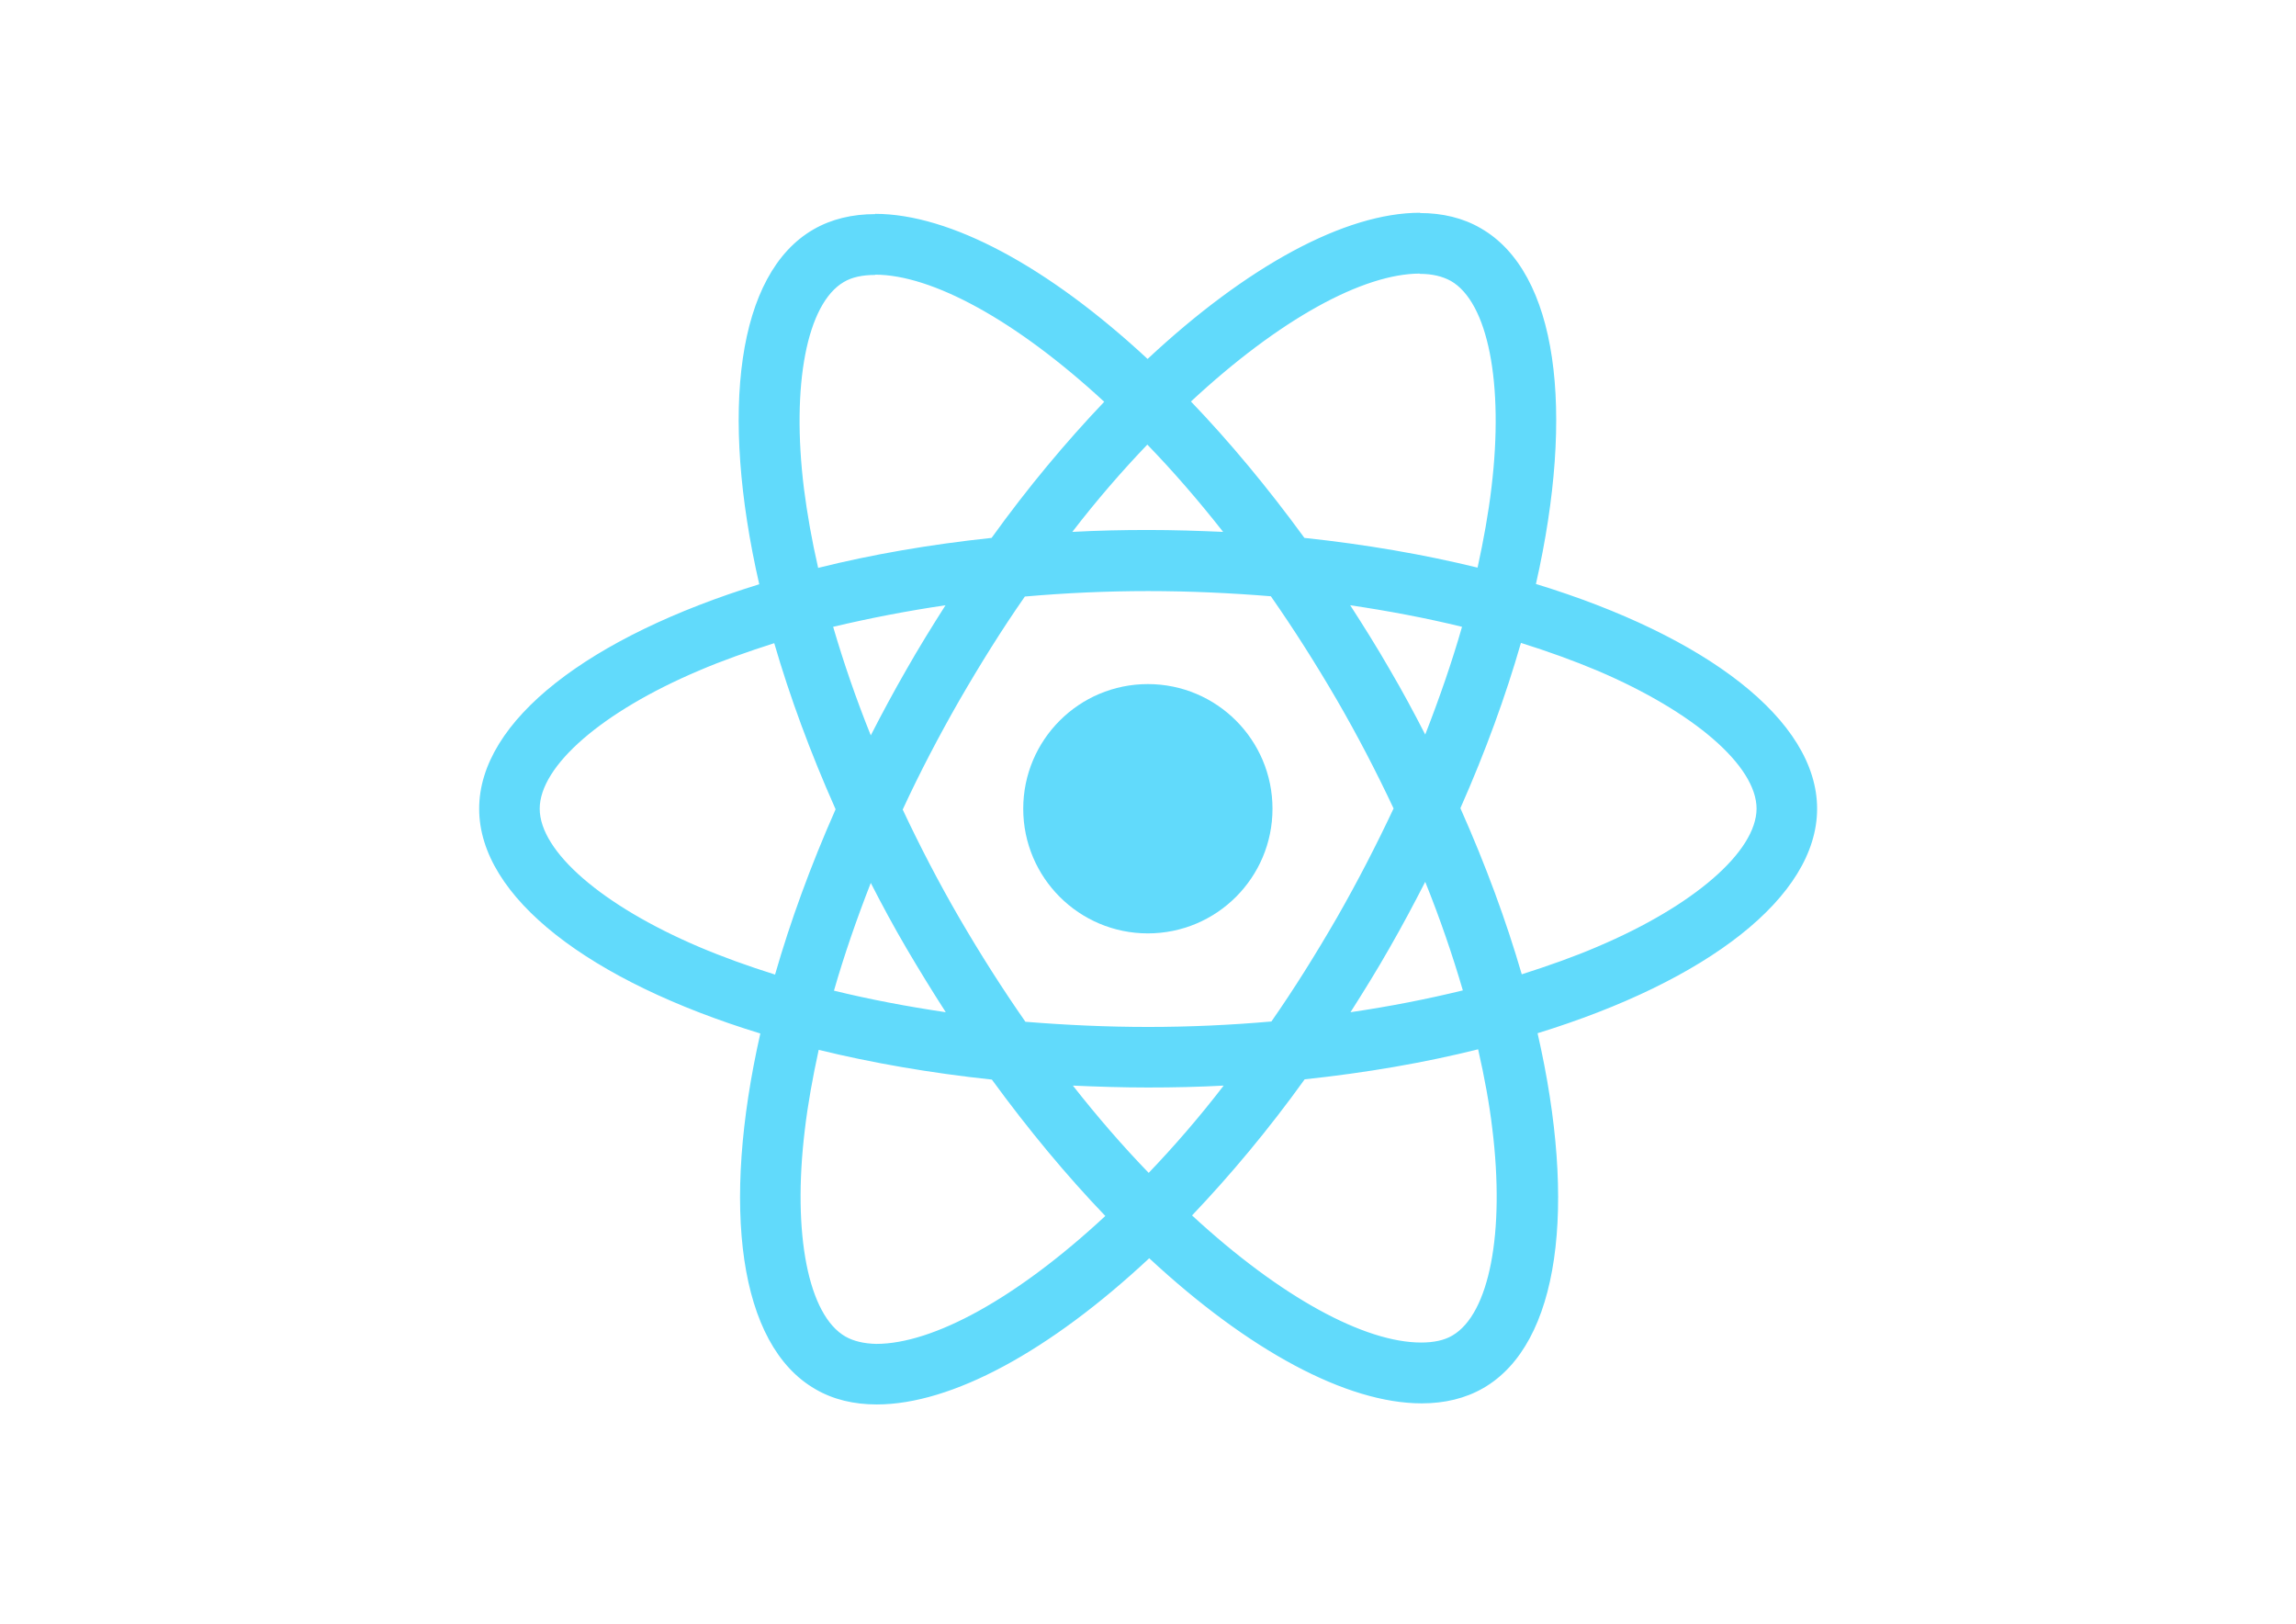
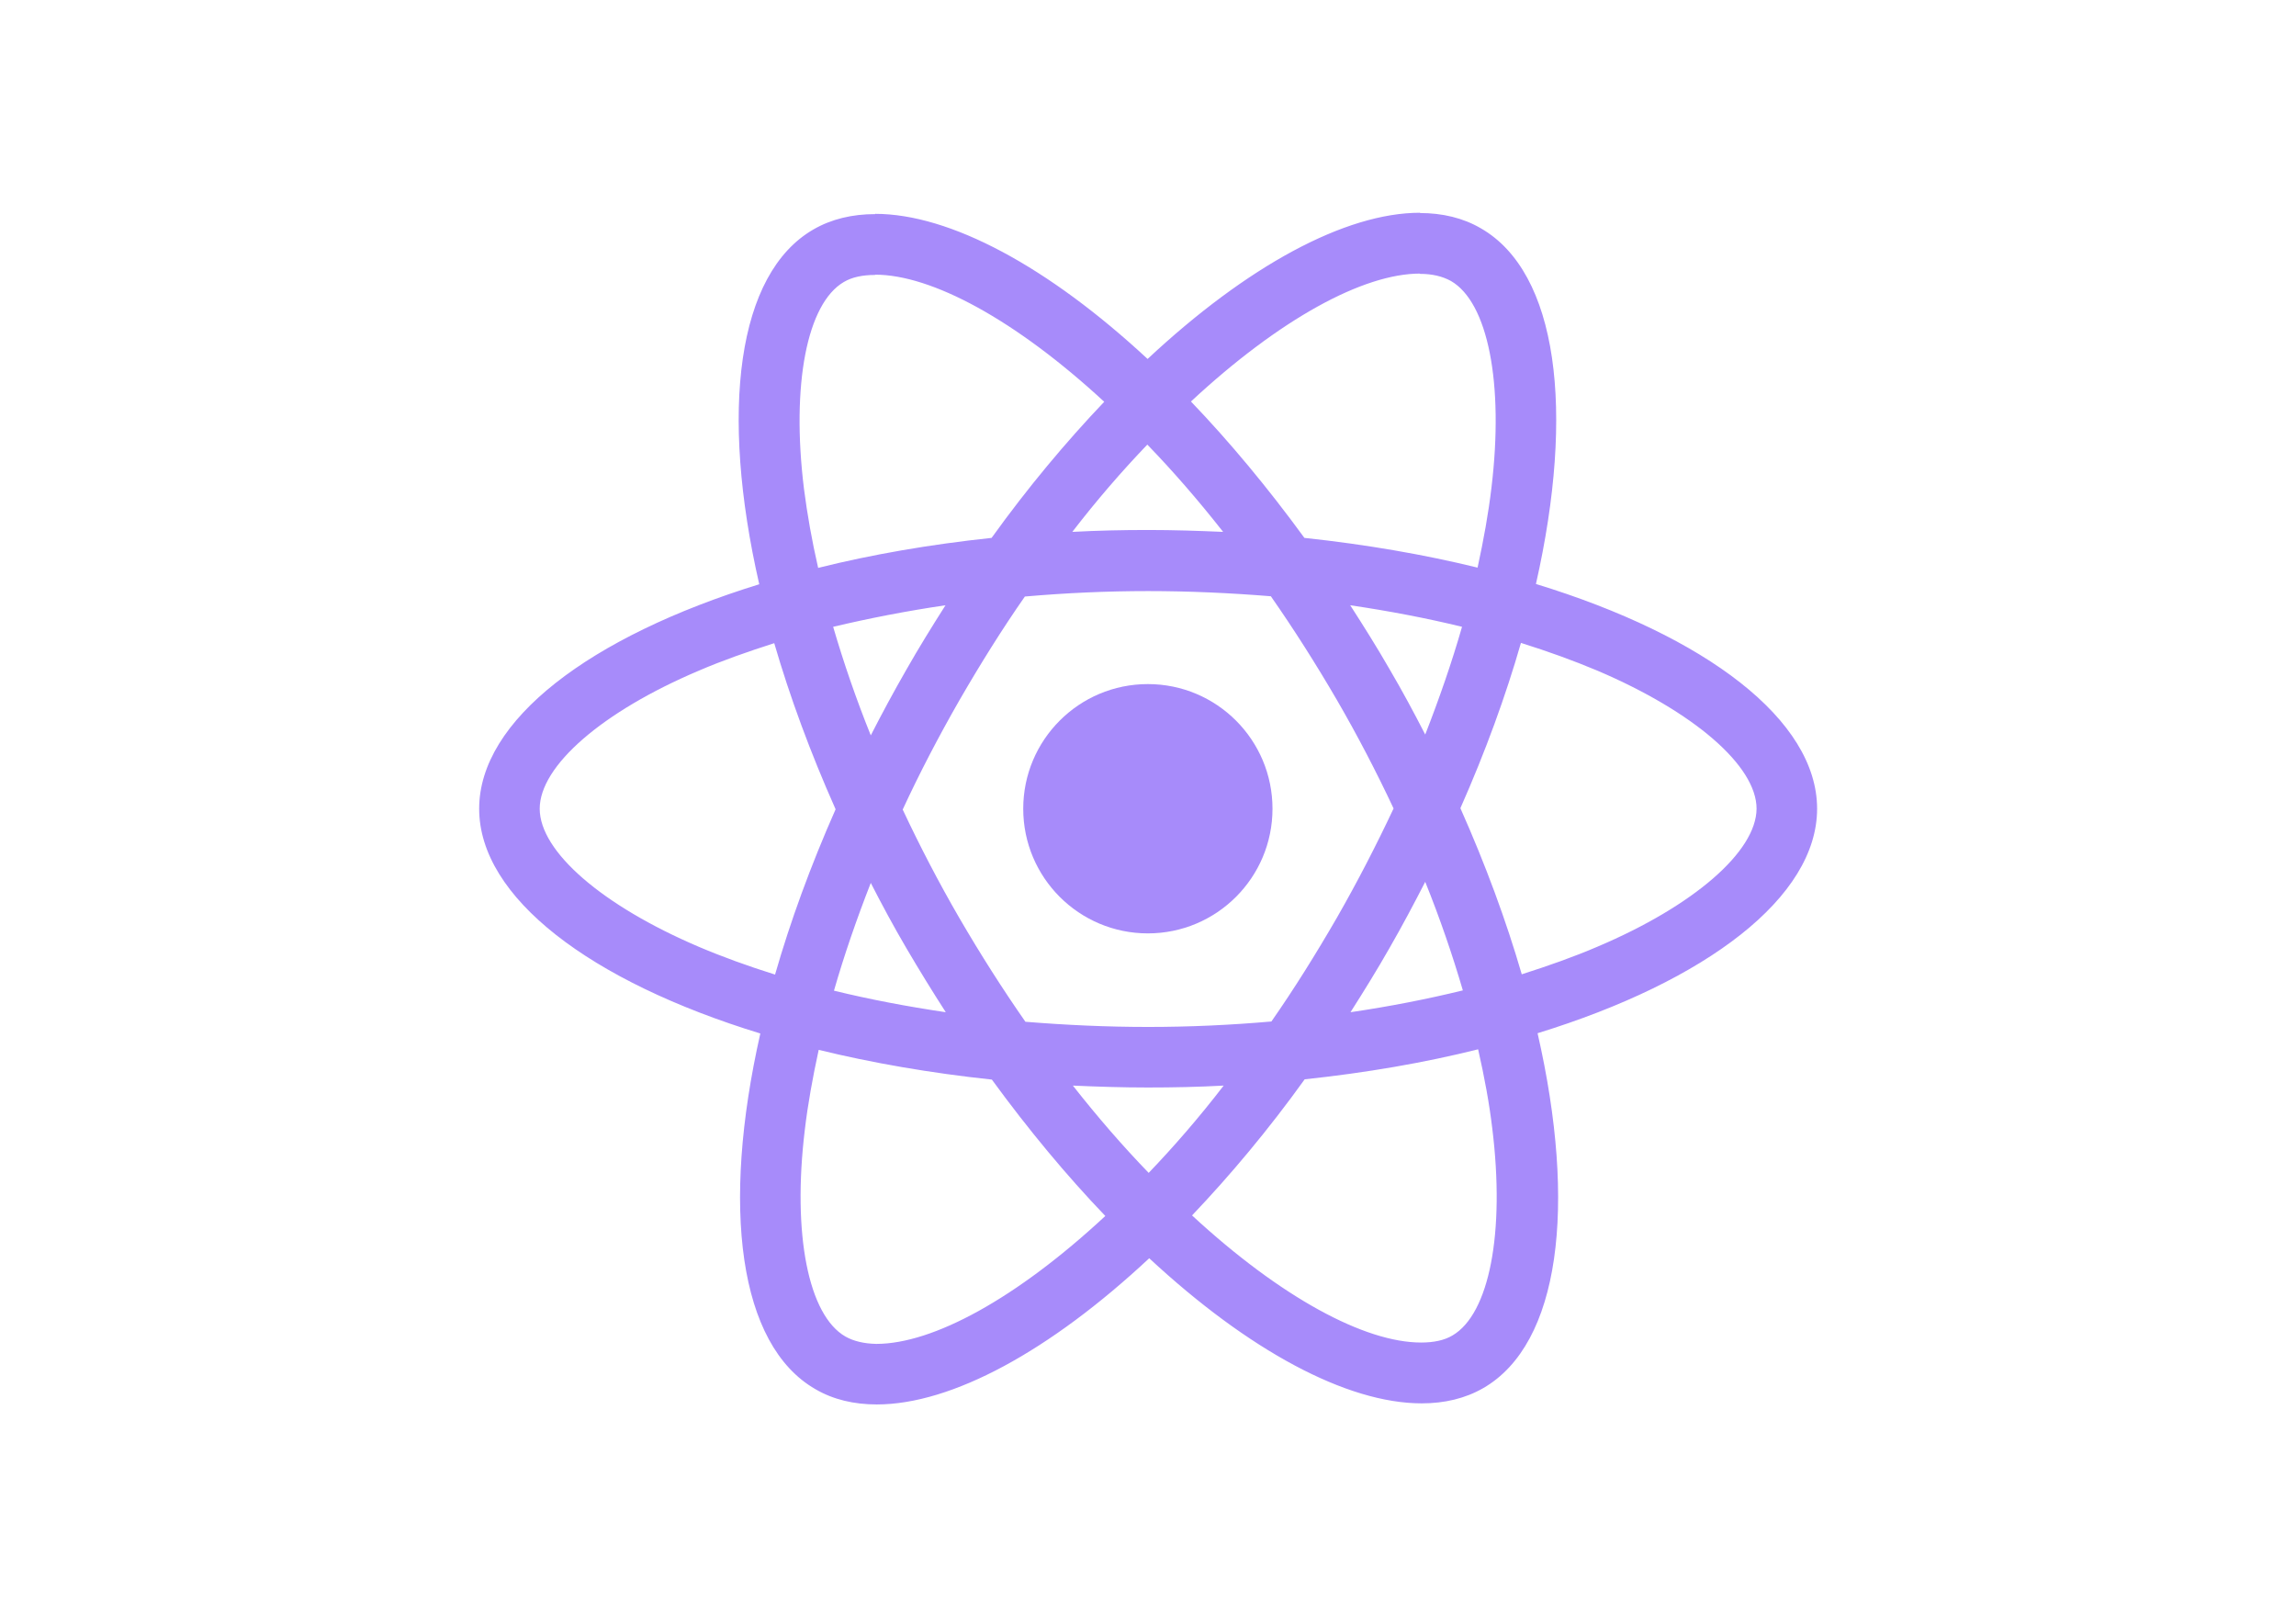
<svg xmlns="http://www.w3.org/2000/svg" viewBox="0 0 841.9 595.3">
-   <g fill="#61DAFB">
+   <g fill="#A78BFA">
    <path d="M666.3 296.5c0-32.5-40.7-63.3-103.1-82.4 14.4-63.6 8-114.2-20.2-130.4-6.5-3.8-14.1-5.6-22.4-5.6v22.3c4.6 0 8.3.9 11.4 2.6 13.6 7.8 19.5 37.5 14.9 75.7-1.1 9.4-2.9 19.3-5.1 29.4-19.6-4.8-41-8.5-63.5-10.9-13.5-18.5-27.5-35.3-41.6-50 32.6-30.3 63.2-46.9 84-46.9V78c-27.5 0-63.5 19.6-99.9 53.6-36.4-33.8-72.4-53.2-99.9-53.2v22.3c20.7 0 51.4 16.5 84 46.6-14 14.7-28 31.4-41.3 49.9-22.6 2.4-44 6.1-63.6 11-2.3-10-4-19.7-5.2-29-4.7-38.2 1.1-67.9 14.6-75.8 3-1.8 6.9-2.6 11.5-2.6V78.5c-8.4 0-16 1.8-22.6 5.6-28.1 16.2-34.4 66.7-19.9 130.1-62.2 19.2-102.7 49.9-102.7 82.3 0 32.5 40.7 63.3 103.1 82.4-14.4 63.6-8 114.2 20.2 130.4 6.5 3.8 14.1 5.6 22.5 5.6 27.5 0 63.5-19.6 99.9-53.6 36.4 33.8 72.4 53.2 99.9 53.2 8.4 0 16-1.8 22.6-5.6 28.1-16.2 34.4-66.7 19.9-130.1 62-19.1 102.5-49.9 102.5-82.3zm-130.2-66.7c-3.7 12.9-8.3 26.2-13.5 39.5-4.1-8-8.4-16-13.1-24-4.6-8-9.5-15.8-14.4-23.4 14.2 2.1 27.9 4.7 41 7.9zm-45.8 106.5c-7.8 13.5-15.8 26.3-24.1 38.2-14.9 1.3-30 2-45.2 2-15.1 0-30.2-.7-45-1.9-8.3-11.9-16.4-24.6-24.2-38-7.6-13.1-14.5-26.4-20.8-39.8 6.2-13.4 13.2-26.8 20.7-39.9 7.8-13.5 15.8-26.3 24.1-38.2 14.9-1.3 30-2 45.2-2 15.1 0 30.2.7 45 1.9 8.3 11.9 16.4 24.6 24.2 38 7.6 13.1 14.5 26.4 20.8 39.8-6.3 13.4-13.2 26.8-20.7 39.9zm32.3-13c5.4 13.4 10 26.8 13.8 39.8-13.1 3.2-26.9 5.9-41.2 8 4.9-7.7 9.8-15.6 14.4-23.7 4.6-8 8.9-16.1 13-24.1zM421.2 430c-9.3-9.6-18.6-20.3-27.8-32 9 .4 18.2.7 27.5.7 9.4 0 18.7-.2 27.8-.7-9 11.7-18.3 22.4-27.5 32zm-74.4-58.9c-14.2-2.1-27.9-4.7-41-7.9 3.7-12.9 8.3-26.2 13.5-39.5 4.1 8 8.4 16 13.1 24 4.7 8 9.5 15.8 14.4 23.4zM420.7 163c9.3 9.6 18.6 20.3 27.8 32-9-.4-18.2-.7-27.5-.7-9.4 0-18.7.2-27.8.7 9-11.7 18.3-22.4 27.5-32zm-74 58.9c-4.9 7.7-9.8 15.6-14.4 23.7-4.6 8-8.9 16-13 24-5.4-13.4-10-26.8-13.8-39.8 13.1-3.1 26.9-5.8 41.2-7.9zm-90.5 125.2c-35.4-15.1-58.3-34.9-58.3-50.6 0-15.7 22.9-35.6 58.3-50.6 8.6-3.7 18-7 27.7-10.1 5.7 19.6 13.2 40 22.5 60.9-9.2 20.8-16.6 41.1-22.2 60.6-9.9-3.1-19.3-6.5-28-10.2zM310 490c-13.6-7.8-19.5-37.5-14.9-75.7 1.1-9.4 2.9-19.3 5.1-29.4 19.6 4.8 41 8.5 63.5 10.9 13.5 18.5 27.5 35.3 41.6 50-32.6 30.3-63.2 46.9-84 46.9-4.5-.1-8.3-1-11.3-2.7zm237.2-76.2c4.7 38.2-1.1 67.9-14.6 75.8-3 1.8-6.9 2.6-11.5 2.6-20.7 0-51.4-16.5-84-46.6 14-14.7 28-31.4 41.3-49.9 22.6-2.4 44-6.1 63.6-11 2.3 10.1 4.1 19.8 5.2 29.1zm38.5-66.7c-8.6 3.7-18 7-27.7 10.1-5.7-19.6-13.2-40-22.5-60.9 9.2-20.8 16.6-41.1 22.2-60.6 9.9 3.1 19.3 6.5 28.1 10.2 35.4 15.1 58.3 34.9 58.3 50.6-.1 15.7-23 35.6-58.4 50.6zM320.8 78.4z" />
    <circle cx="420.9" cy="296.5" r="45.7" />
    <path d="M520.5 78.1z" />
  </g>
</svg>
